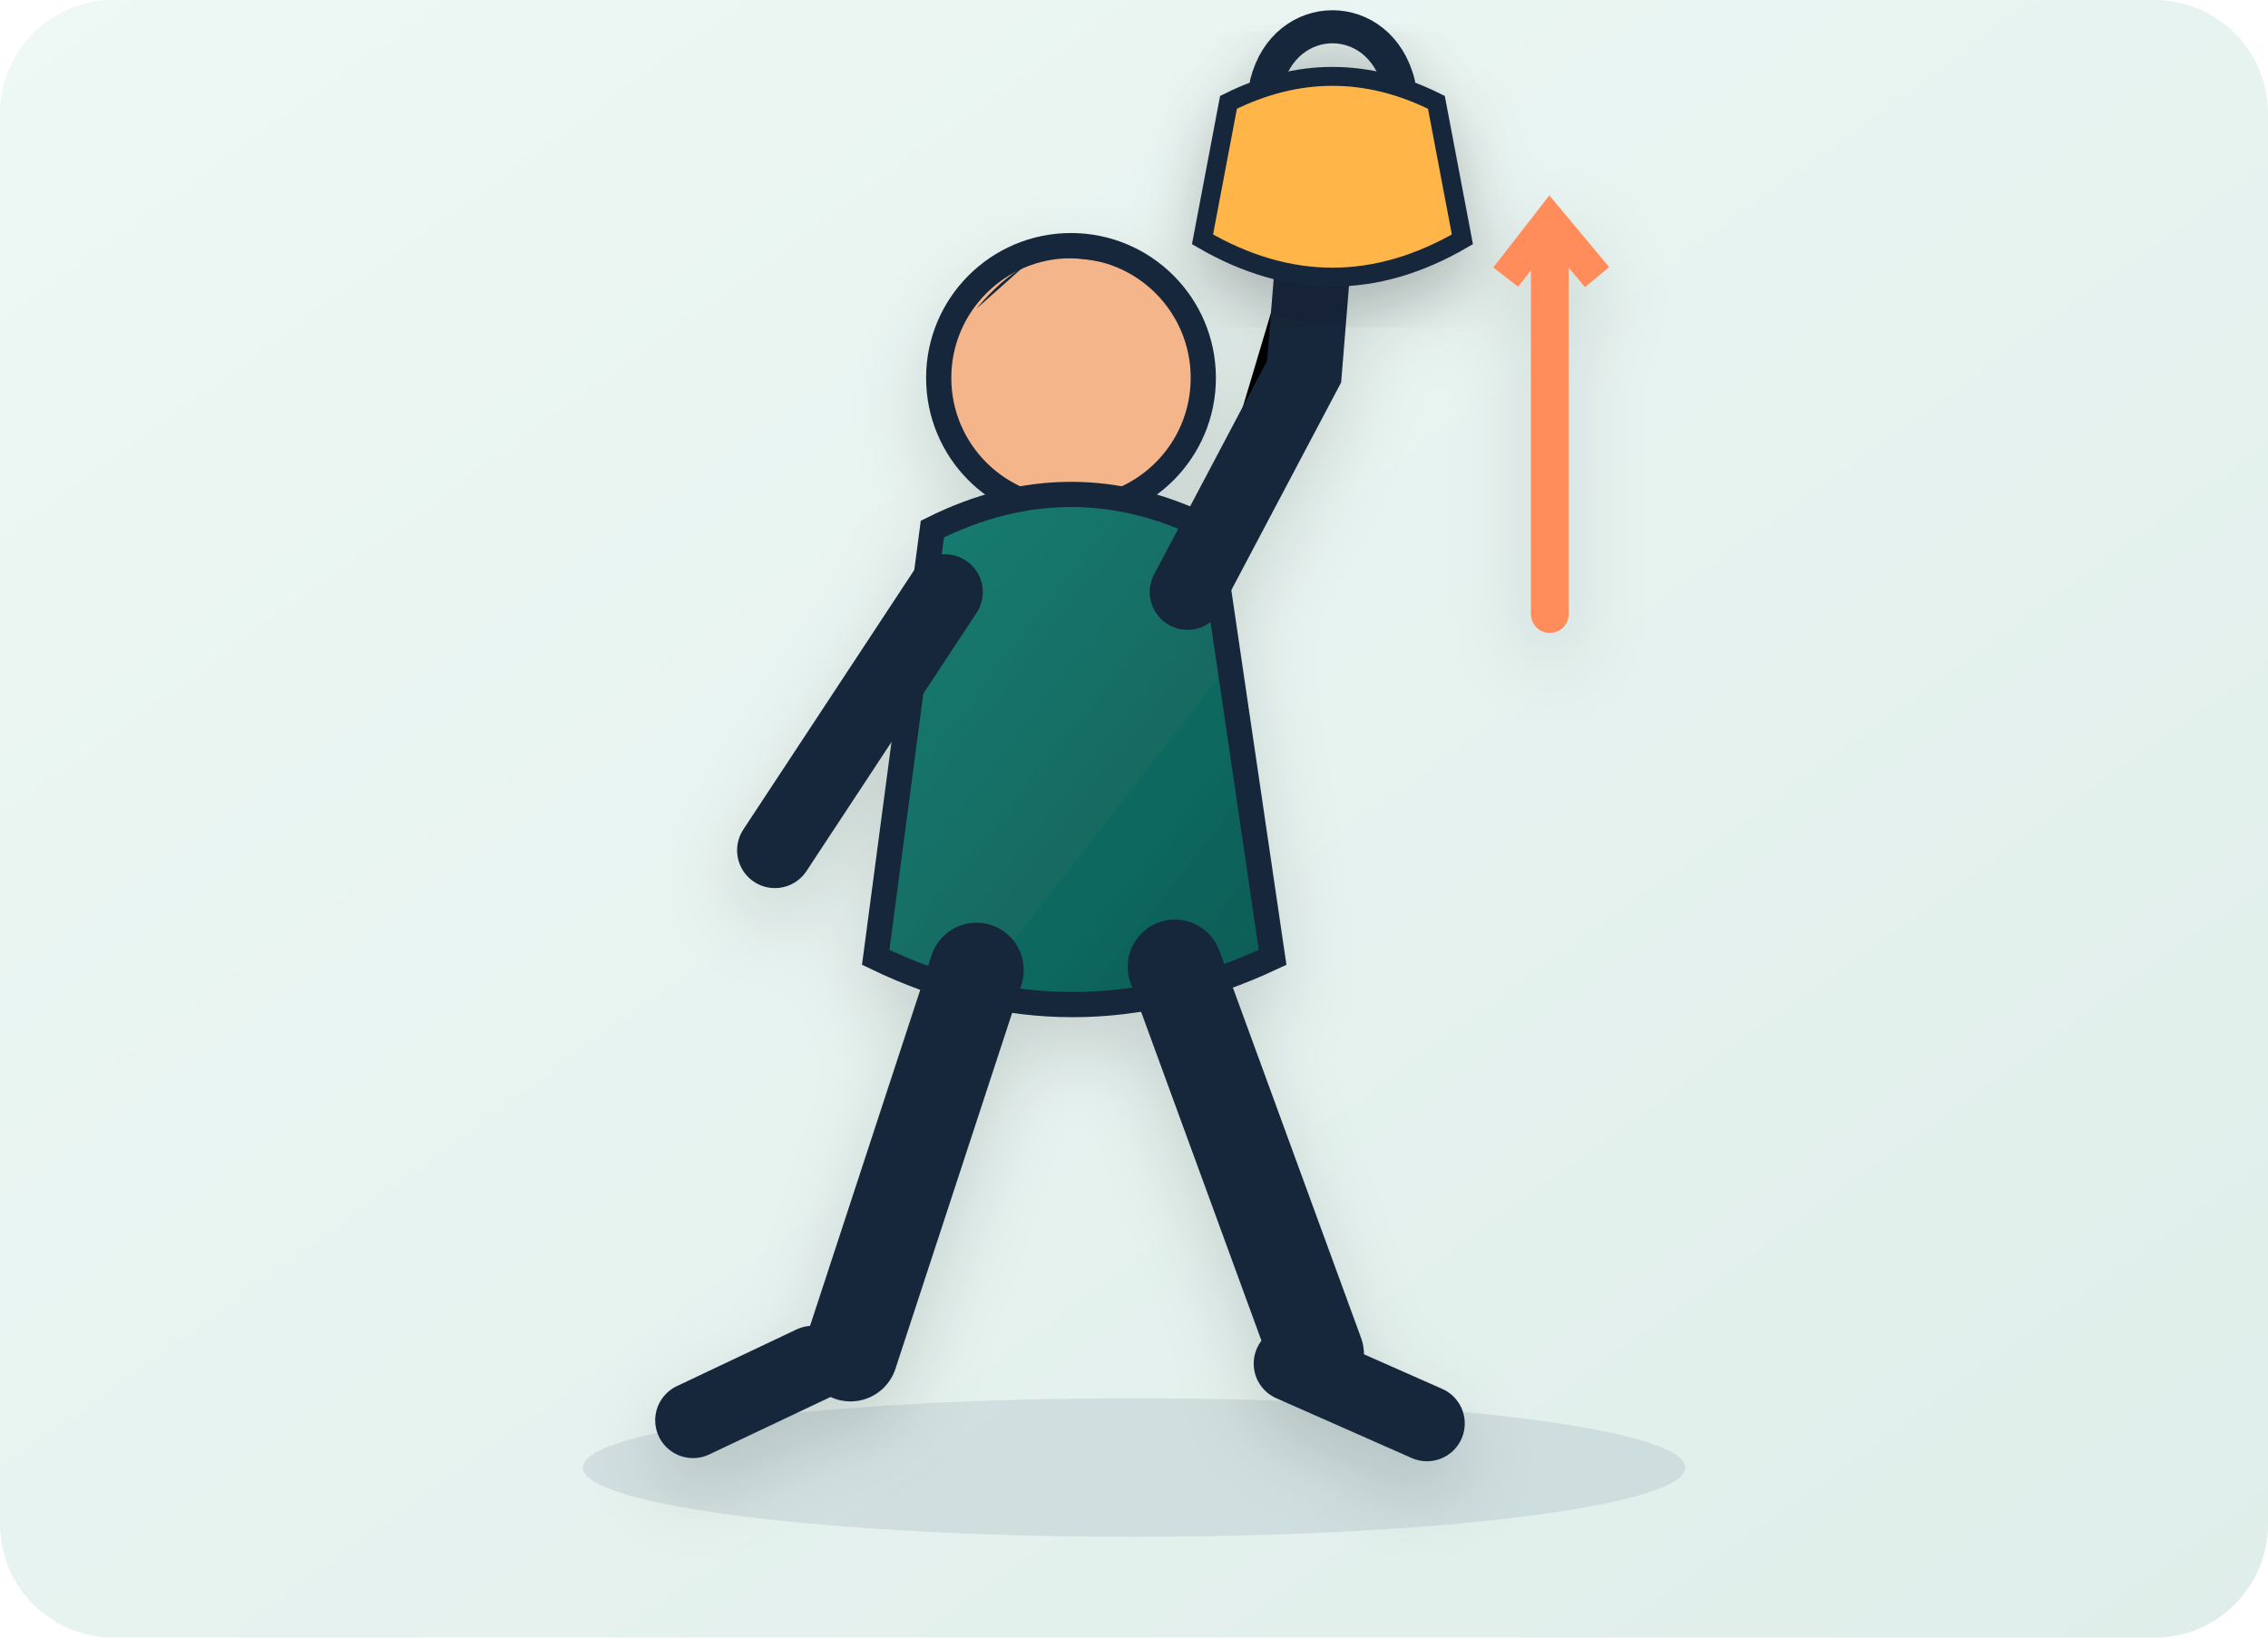
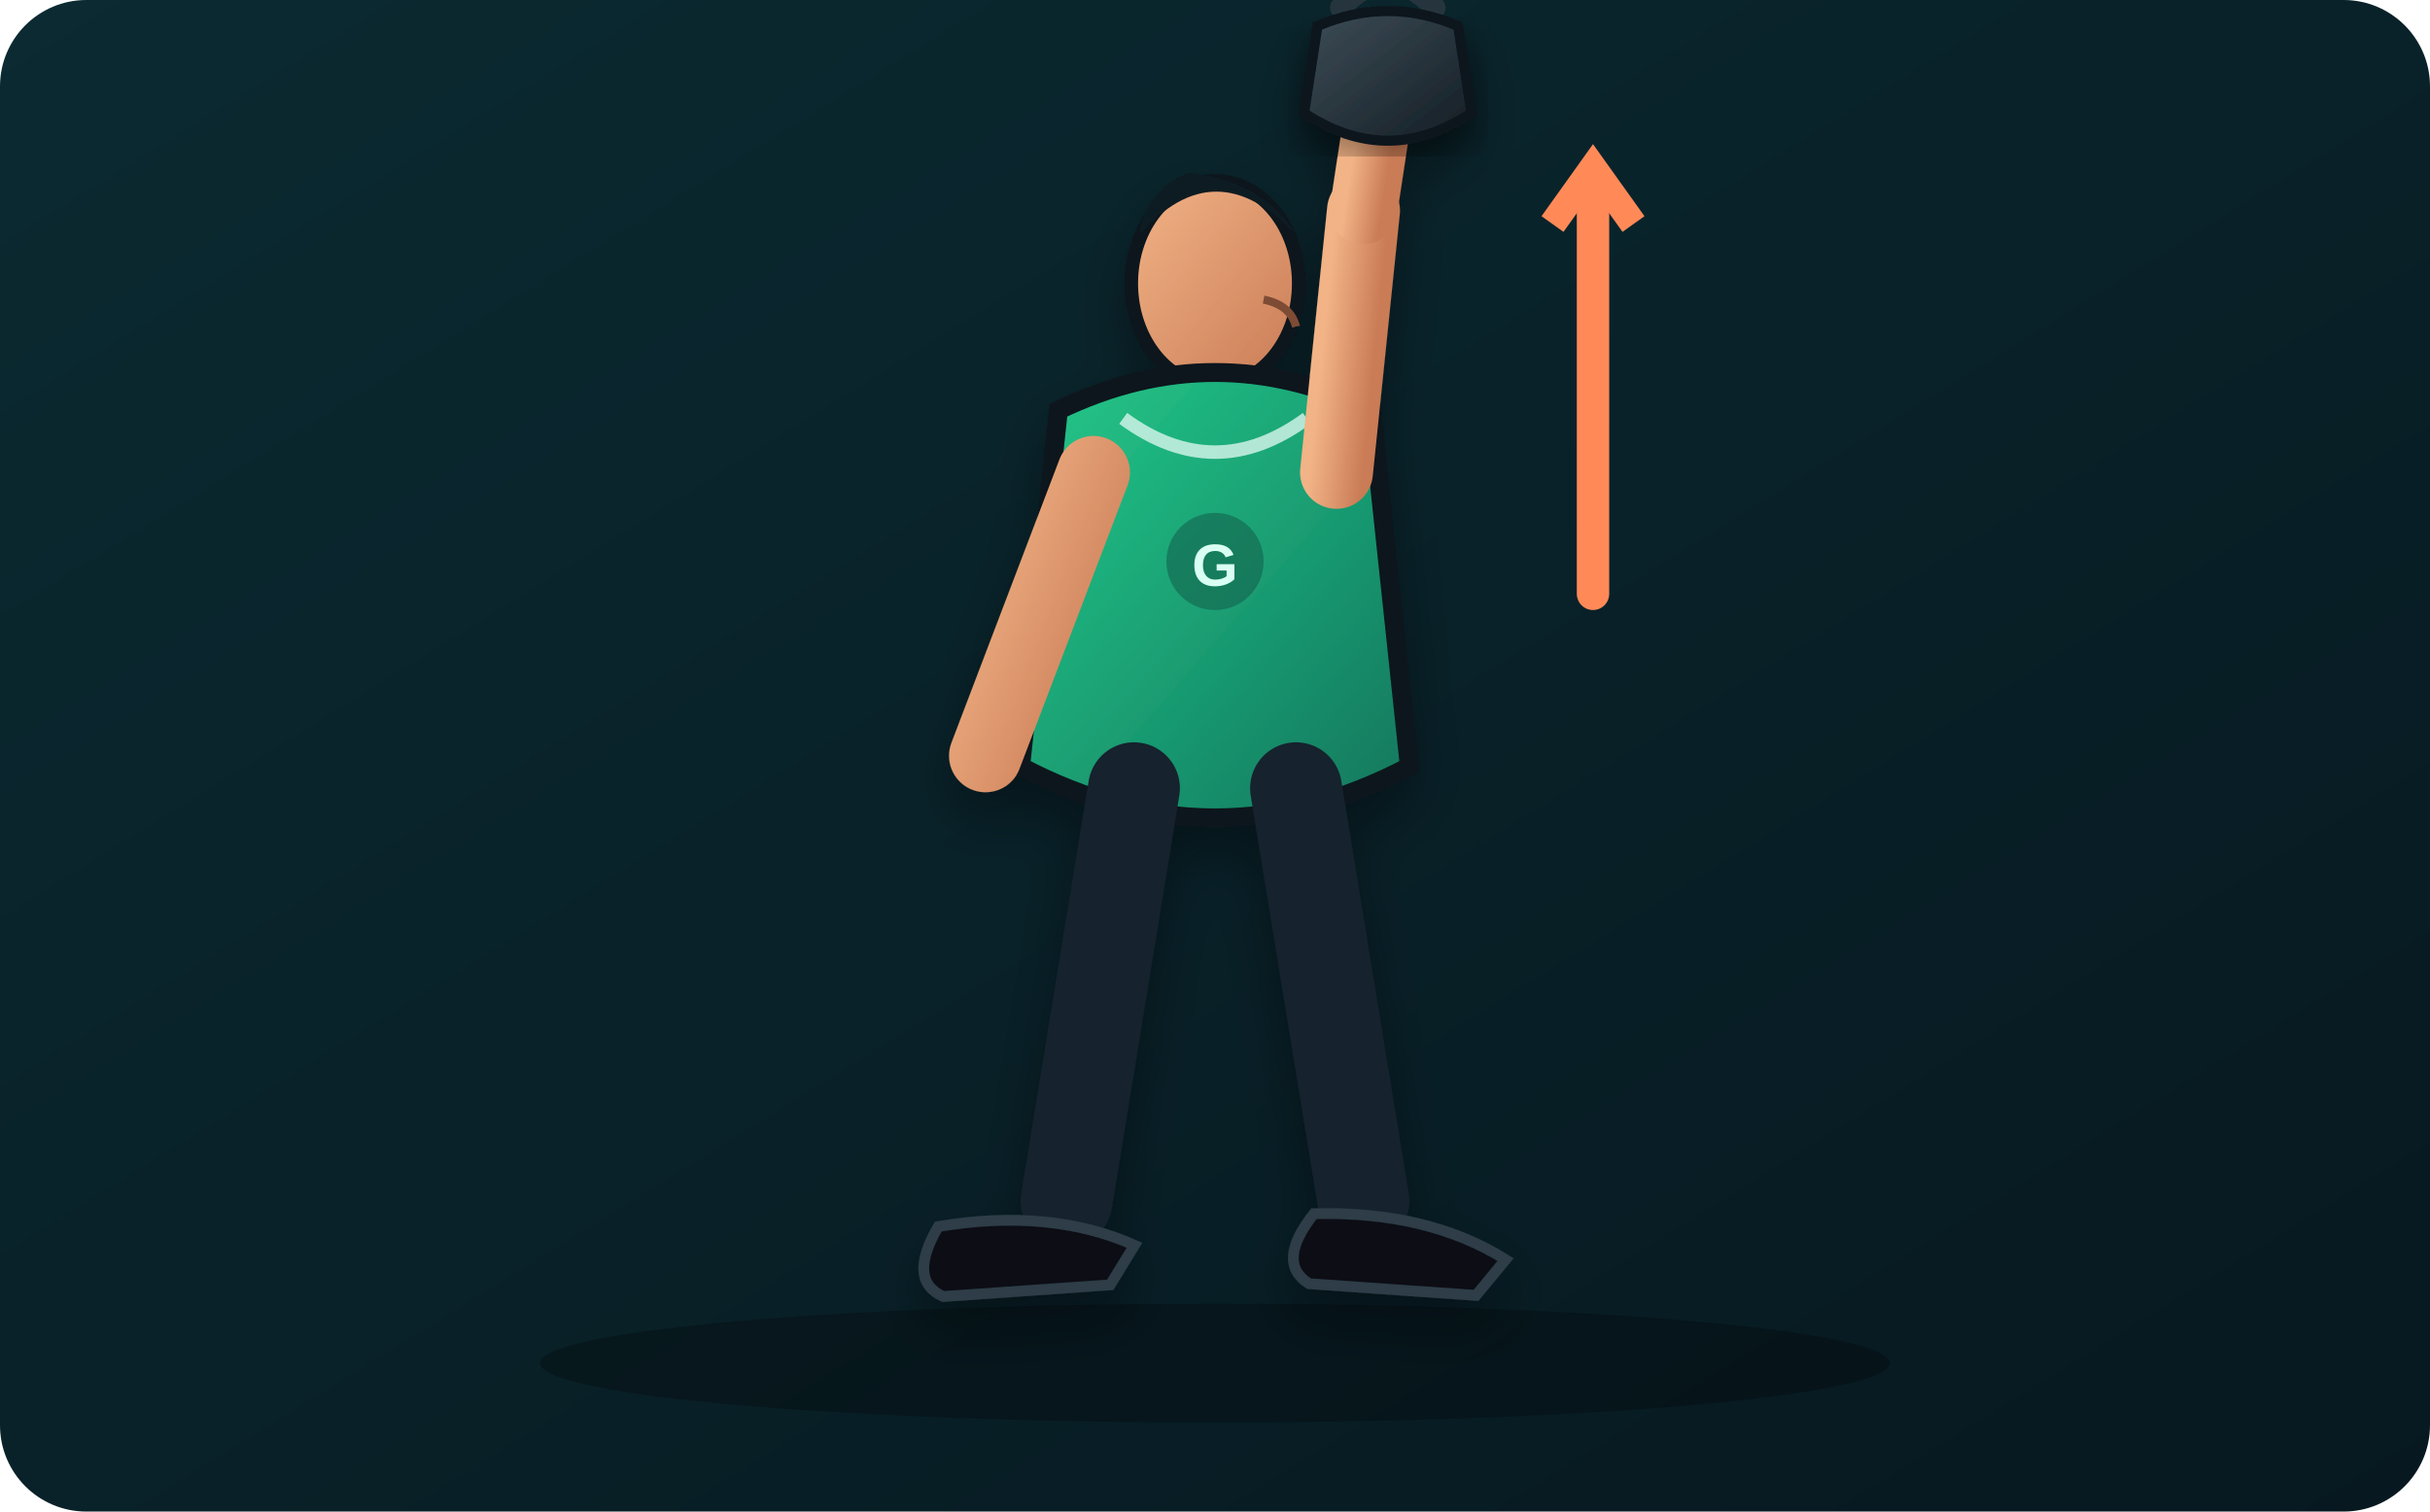
- <svg xmlns="http://www.w3.org/2000/svg" viewBox="0 0 720 520" role="img" aria-labelledby="title desc">
+ <svg xmlns="http://www.w3.org/2000/svg" viewBox="0 0 900 560" role="img" aria-labelledby="t d">
  <defs>
    <linearGradient id="bg" x1="0" y1="0" x2="1" y2="1">
-       <stop offset="0%" stop-color="#eef8f5" />
-       <stop offset="100%" stop-color="#dfeeea" />
+       <stop offset="0" stop-color="#0b2a31" />
+       <stop offset="1" stop-color="#071820" />
    </linearGradient>
    <linearGradient id="shirt" x1="0" y1="0" x2="1" y2="1">
-       <stop offset="0%" stop-color="#177f73" />
-       <stop offset="100%" stop-color="#0e5c55" />
+       <stop offset="0" stop-color="#24c98a" />
+       <stop offset="1" stop-color="#11765d" />
    </linearGradient>
-     <filter id="shadow" x="-20%" y="-20%" width="140%" height="140%">
-       <feDropShadow dx="0" dy="10" stdDeviation="12" flood-opacity=".14" />
+     <linearGradient id="skin" x1="0" y1="0" x2="1" y2="1">
+       <stop offset="0" stop-color="#f2b386" />
+       <stop offset="1" stop-color="#c97b55" />
+     </linearGradient>
+     <linearGradient id="bell" x1="0" y1="0" x2="1" y2="1">
+       <stop offset="0" stop-color="#3d4d57" />
+       <stop offset="1" stop-color="#141d24" />
+     </linearGradient>
+     <filter id="shadow">
+       <feDropShadow dx="0" dy="10" stdDeviation="10" flood-color="#000" flood-opacity=".35" />
    </filter>
  </defs>
-   <rect width="720" height="520" rx="36" fill="url(#bg)" />
-   <ellipse cx="360" cy="466" rx="175" ry="22" fill="#17324d" opacity=".10" />
+   <rect width="900" height="560" rx="32" fill="url(#bg)" />
+   <ellipse cx="450" cy="505" rx="250" ry="22" fill="#000" opacity=".25" />
  <g filter="url(#shadow)">
-     <circle cx="340" cy="120" r="42" fill="#f4b58b" stroke="#14263b" stroke-width="8" />
-     <path d="M310 98 Q340 62 374 98 Q362 80 328 82Z" fill="#14263b" />
-     <path d="M296 168 Q340 146 384 168 L404 304 Q340 334 278 304 Z" fill="url(#shirt)" stroke="#14263b" stroke-width="8" />
-     <path d="M300 188 L246 270" stroke="#14263b" stroke-width="24" stroke-linecap="round" />
-     <path d="M377 188 L414 118 L420 44" stroke="#14263b" stroke-width="24" stroke-linecap="round" />
-     <path d="M310 308 L270 430" stroke="#14263b" stroke-width="30" stroke-linecap="round" />
-     <path d="M373 307 L418 430" stroke="#14263b" stroke-width="30" stroke-linecap="round" />
-     <path d="M258 433 L220 451" stroke="#14263b" stroke-width="24" stroke-linecap="round" />
-     <path d="M410 433 L453 452" stroke="#14263b" stroke-width="24" stroke-linecap="round" />
-     <g transform="translate(423 34) scale(0.75)" filter="url(#shadow)">
-       <path d="M-28 -10 C-20 -42,20 -42,28 -10" fill="none" stroke="#14263b" stroke-width="14" stroke-linecap="round" />
-       <path d="M-44 -2 Q0 -24 44 -2 L55 56 Q0 88 -55 56 Z" fill="#ffb547" stroke="#14263b" stroke-width="8" />
+     <g transform="translate(450 105) scale(1)">
+       <ellipse cx="0" cy="0" rx="31" ry="38" fill="url(#skin)" stroke="#08151d" stroke-width="5" />
+       <path d="M-28 -18 Q0 -50 30 -18 Q18 -38 -10 -41 Q-26 -34 -28 -18Z" fill="#111b22" />
+       <path d="M18 6 q10 2 12 10" stroke="#7e4b35" stroke-width="3" fill="none" />
    </g>
-     <path d="M492 195 L492 72" stroke="#ff8c5a" stroke-width="12" stroke-linecap="round" />
-     <path d="M478 88 L492 70 L507 88" fill="none" stroke="#ff8c5a" stroke-width="10" />
+     <g transform="translate(450 222) rotate(0) scale(1)">
+       <path d="M-58 -70 Q0 -98 58 -70 L72 62 Q0 100 -72 62 Z" fill="url(#shirt)" stroke="#08151d" stroke-width="7" />
+       <path d="M-34 -67 Q0 -42 34 -67" fill="none" stroke="#d7f6ec" stroke-width="5" opacity=".8" />
+       <circle cx="0" cy="-14" r="18" fill="#0f5c49" opacity=".55" />
+       <text x="0" y="-5" text-anchor="middle" font-family="Arial" font-size="22" font-weight="900" fill="#d9fff3">G</text>
+     </g>
+     <path d="M405 175 L365 280" stroke="url(#skin)" stroke-width="27" stroke-linecap="round" />
+     <path d="M495 175 L505 78" stroke="url(#skin)" stroke-width="27" stroke-linecap="round" />
+     <path d="M505 78 L512 32" stroke="url(#skin)" stroke-width="25" stroke-linecap="round" />
+     <path d="M420 292 L395 445" stroke="#17242e" stroke-width="34" stroke-linecap="round" />
+     <path d="M480 292 L505 445" stroke="#17242e" stroke-width="34" stroke-linecap="round" />
+     <g transform="translate(382 460) rotate(-4)">
+       <path d="M-34 -8 Q8 -12 38 4 L28 18 H-34 Q-47 11 -34 -8Z" fill="#0b1015" stroke="#2d3c46" stroke-width="4" />
+     </g>
+     <g transform="translate(520 460) rotate(4)">
+       <path d="M-34 -8 Q8 -12 38 4 L28 18 H-34 Q-47 11 -34 -8Z" fill="#0b1015" stroke="#2d3c46" stroke-width="4" />
+     </g>
+     <g transform="translate(514 14) scale(0.62)" filter="url(#shadow)">
+       <path d="M-28 -18 Q0 -48 28 -18" fill="none" stroke="#26343d" stroke-width="13" stroke-linecap="round" />
+       <path d="M-42 -7 Q0 -25 42 -7 L50 45 Q0 78 -50 45Z" fill="url(#bell)" stroke="#08151d" stroke-width="6" />
+     </g>
  </g>
+   <path d="M590 220 L590 65" stroke="#ff8a58" stroke-width="12" stroke-linecap="round" />
+   <path d="M575 83 L590 62 L605 83" fill="none" stroke="#ff8a58" stroke-width="10" />
</svg>
